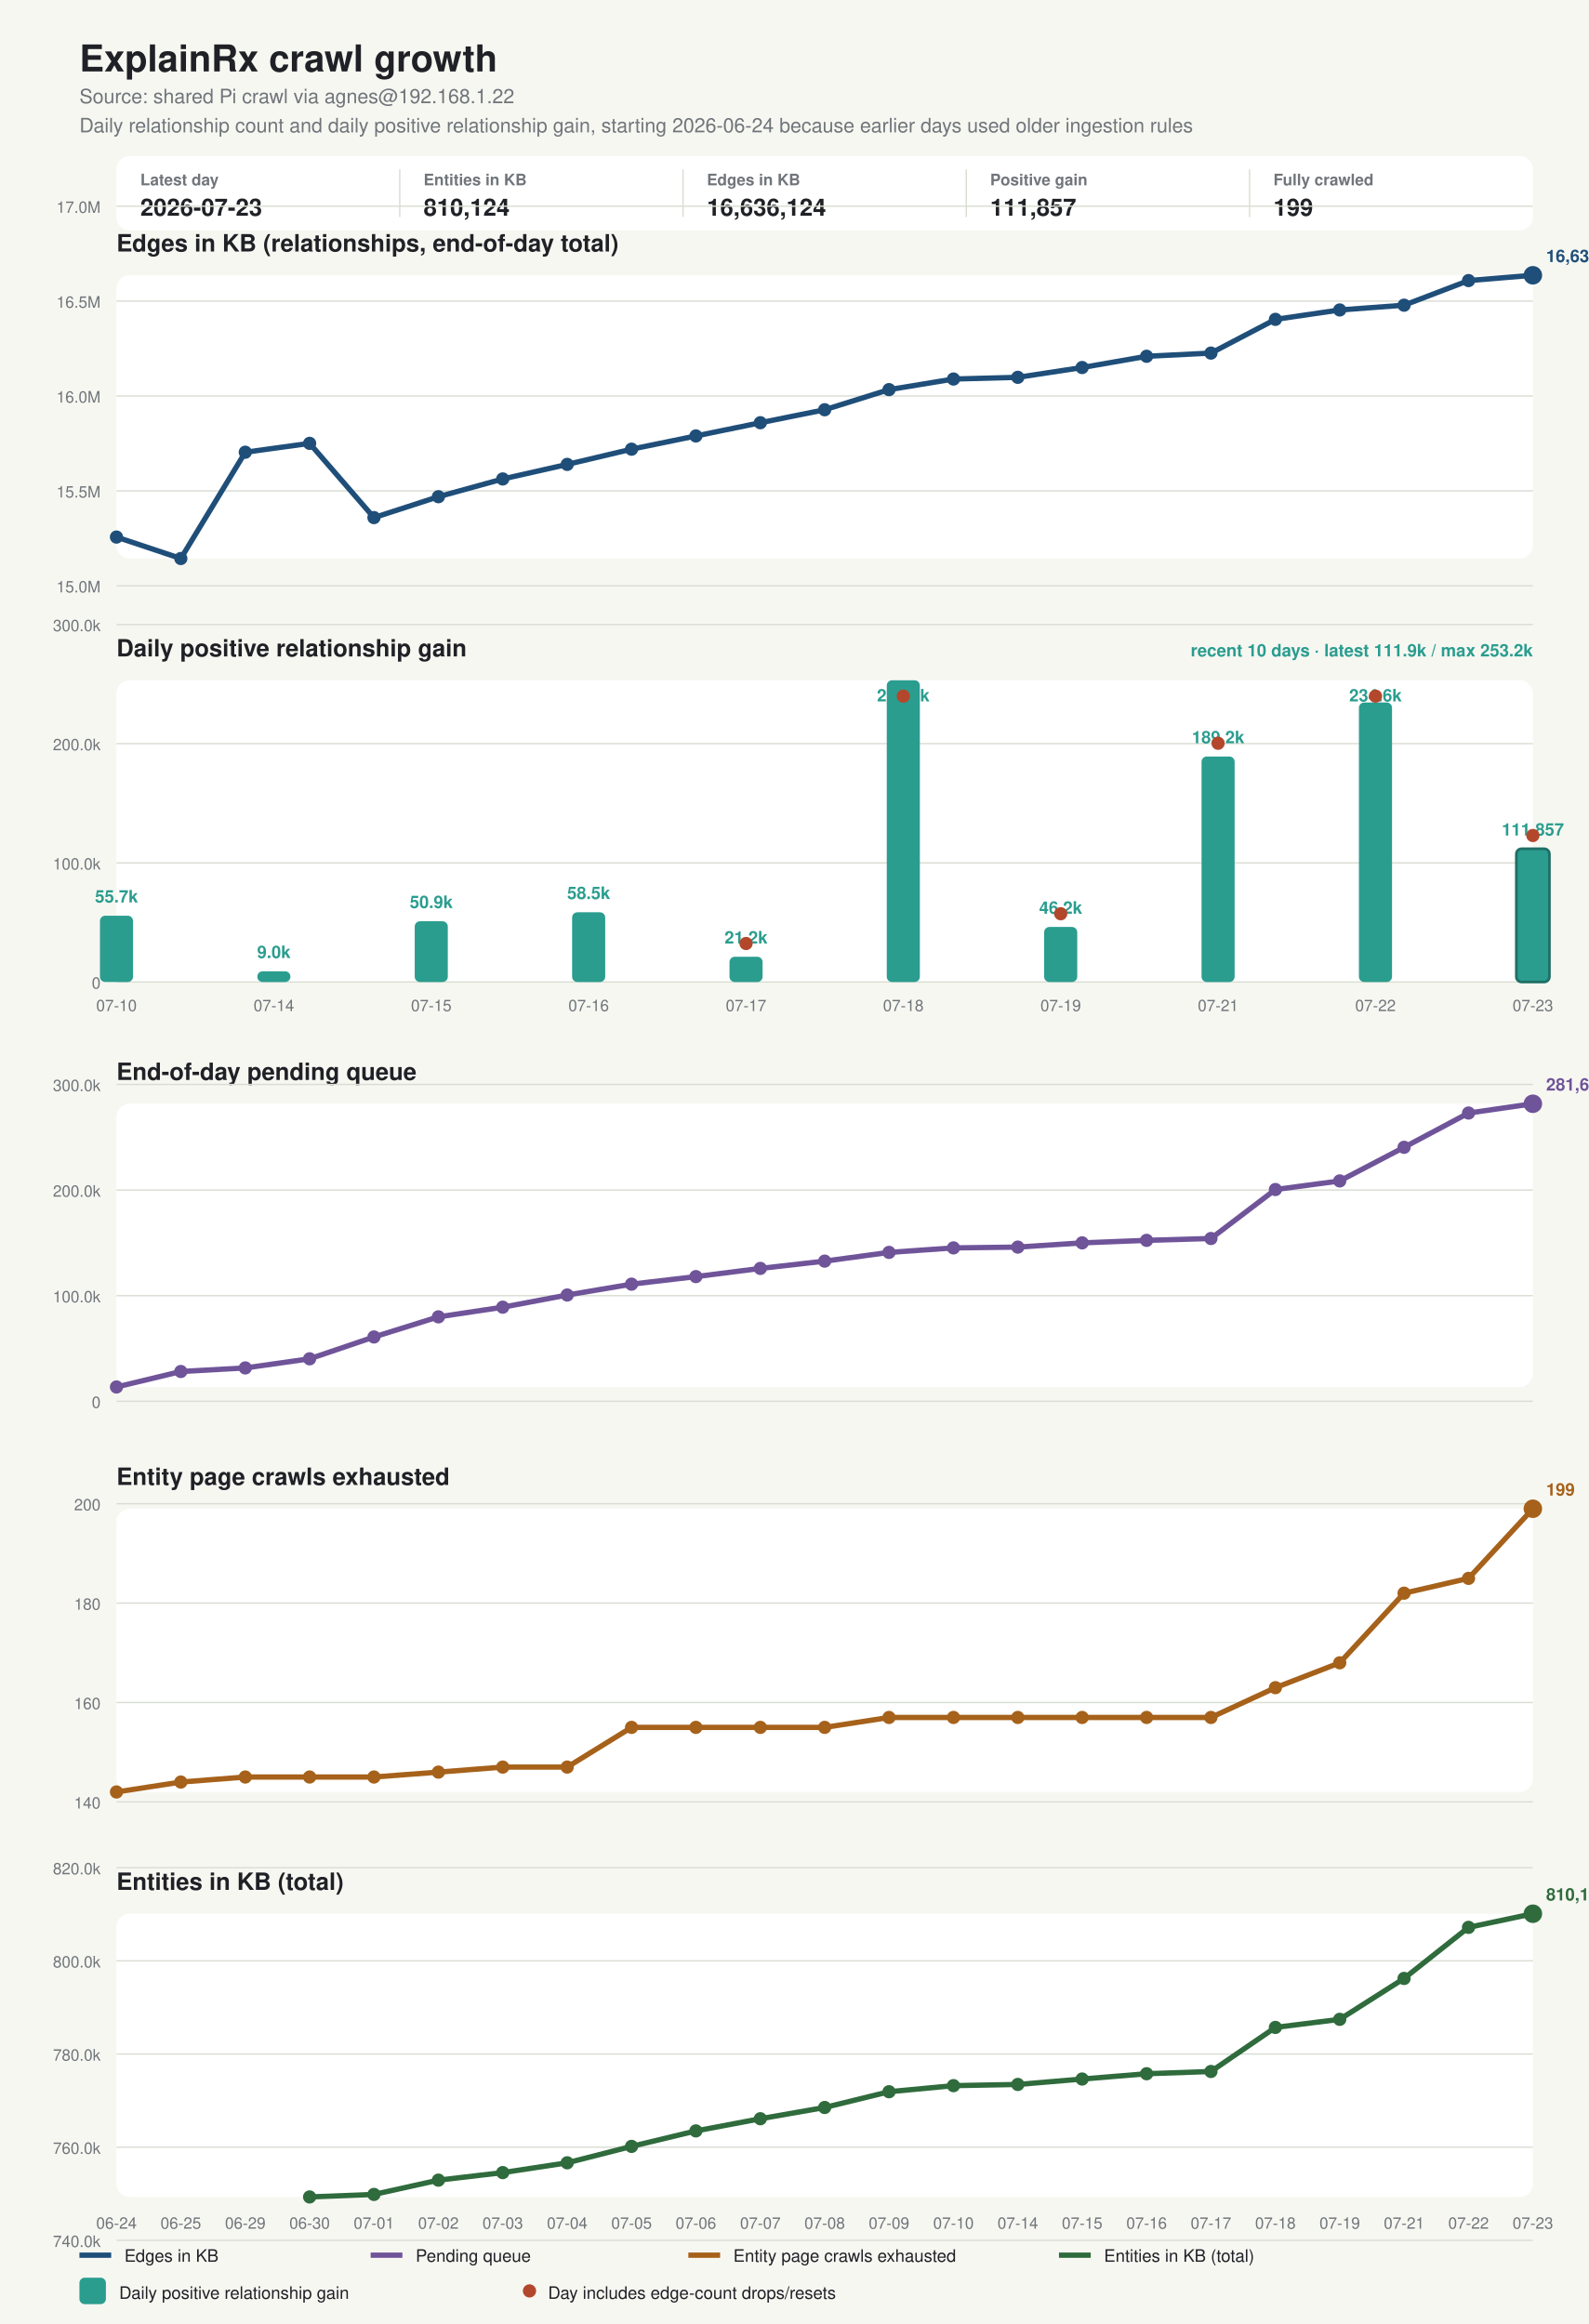
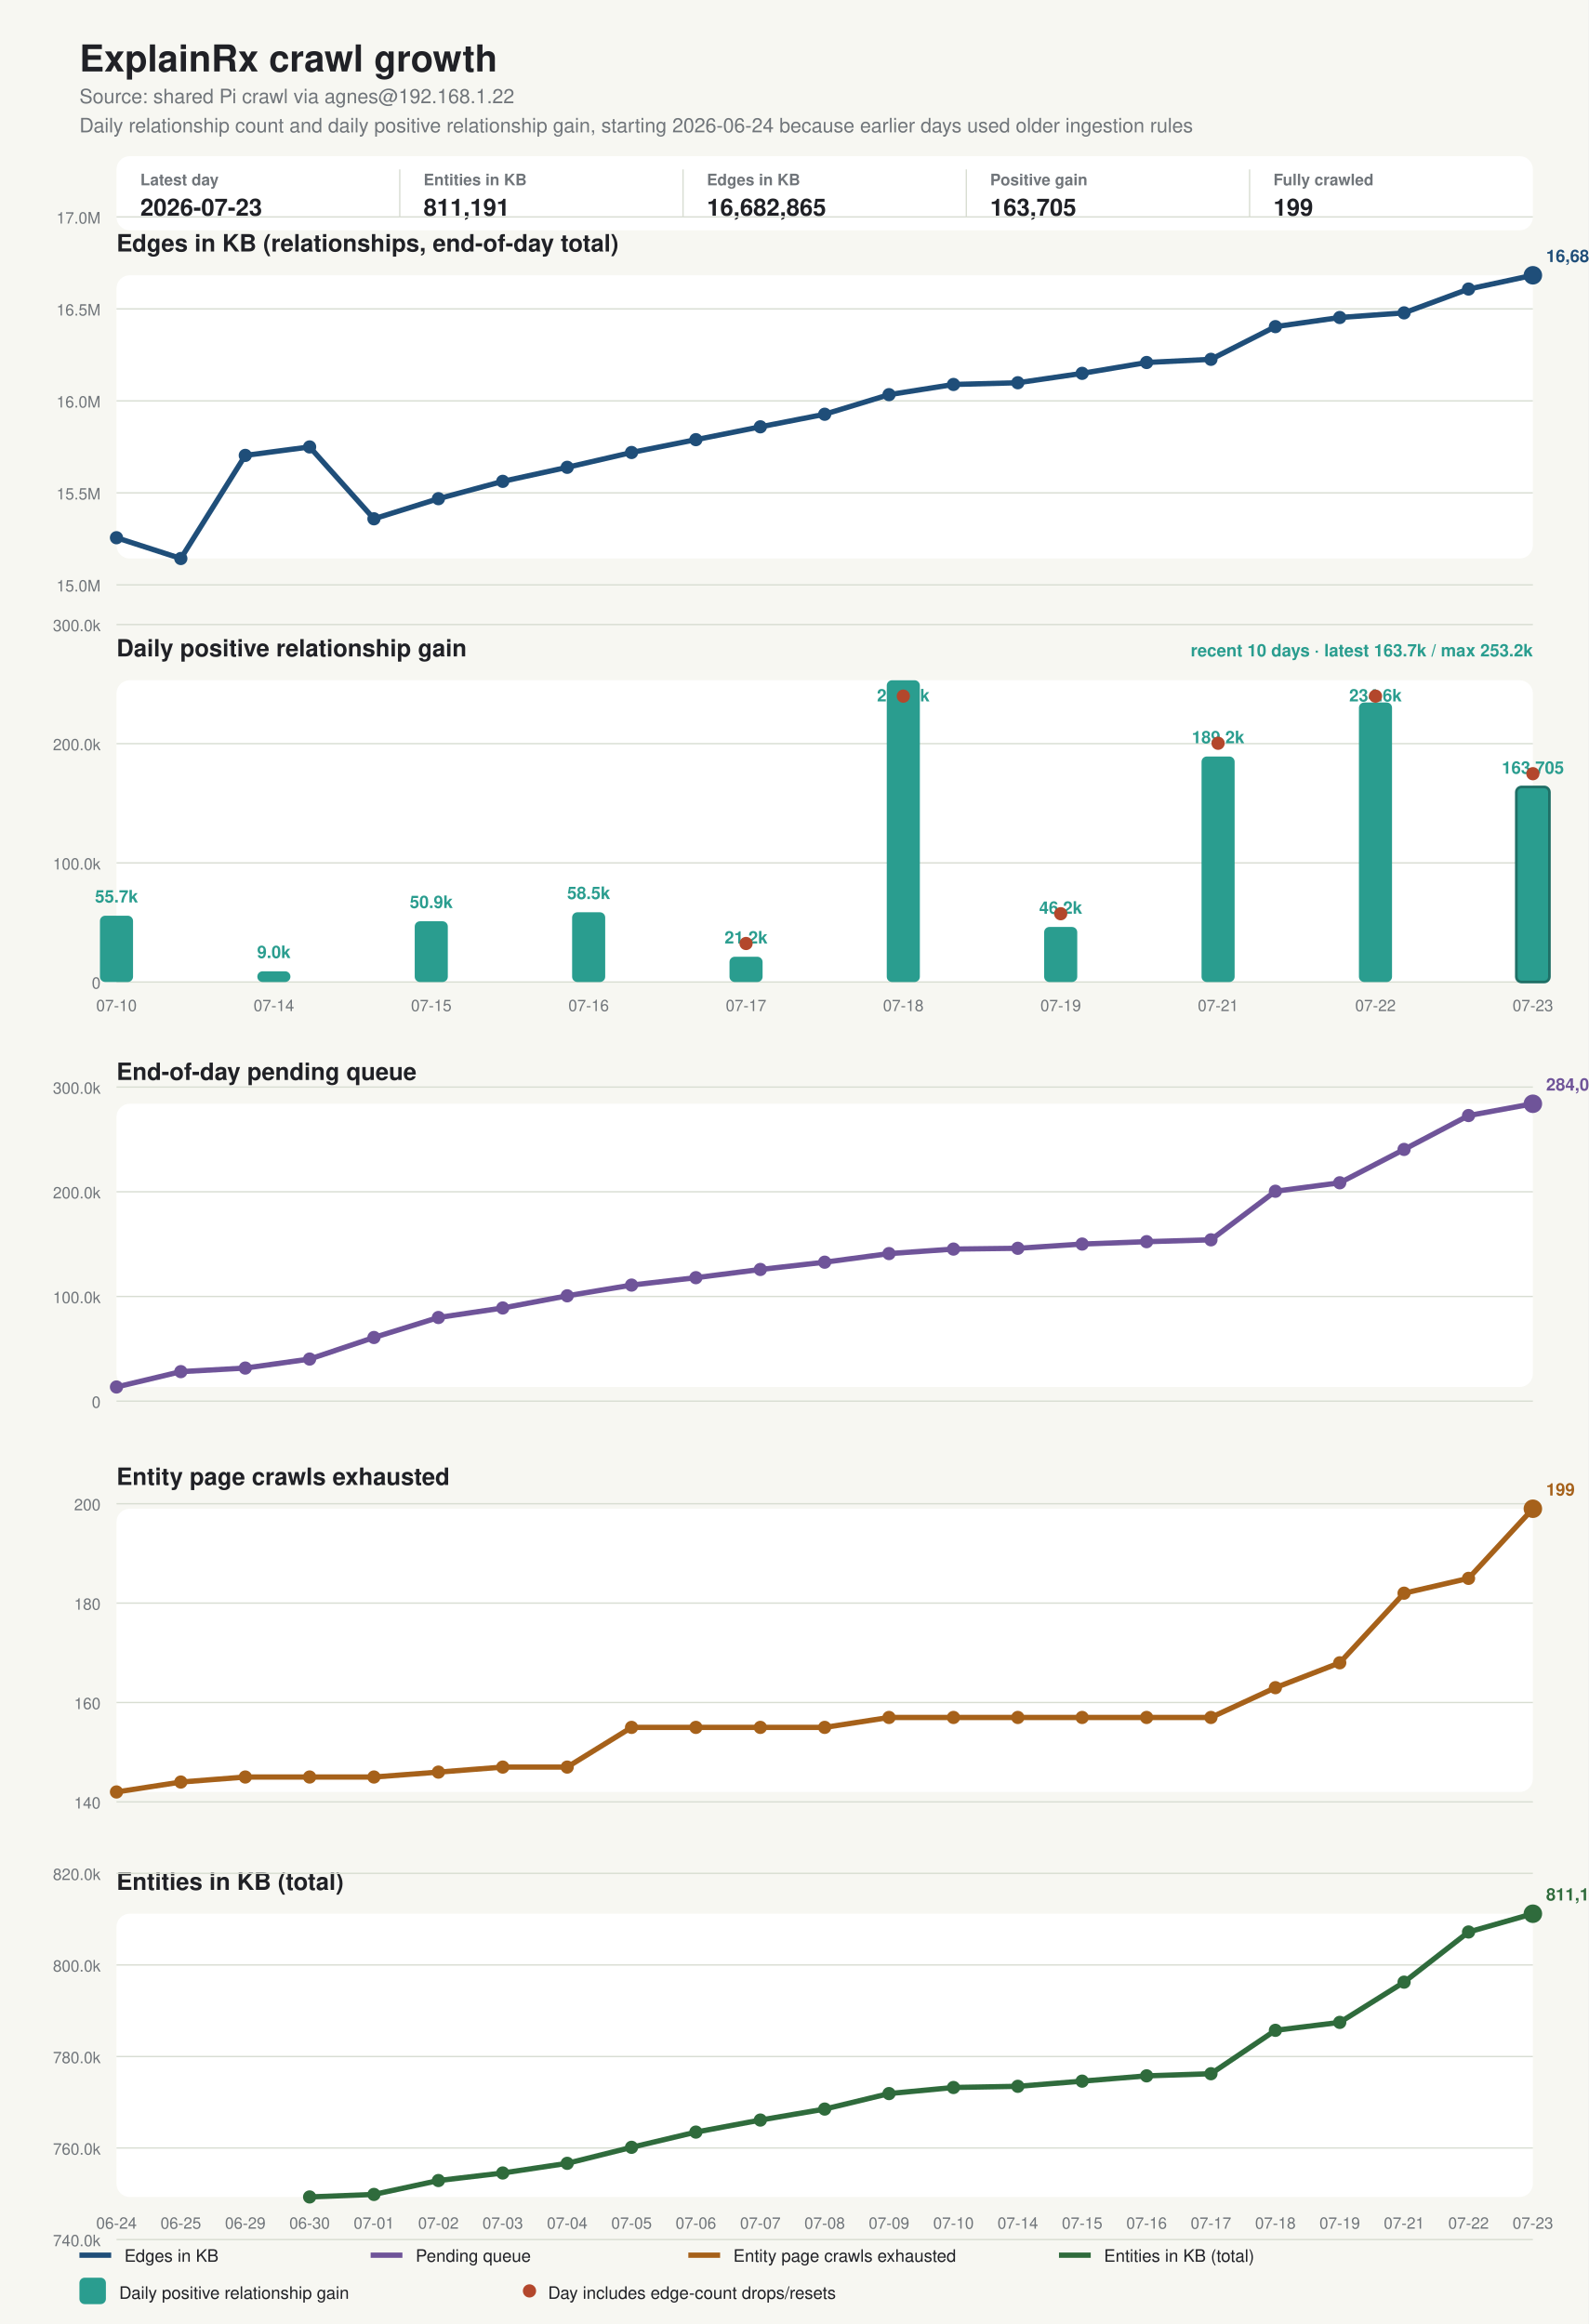
<svg xmlns="http://www.w3.org/2000/svg" width="1200" height="1756" viewBox="0 0 1200 1756">
  <rect width="100%" height="100%" fill="#f7f7f2" />
  <text x="60" y="54" font-family="Helvetica, Arial, sans-serif" font-size="28" font-weight="700" fill="#202126">ExplainRx crawl growth</text>
  <text x="60" y="78" font-family="Helvetica, Arial, sans-serif" font-size="15" fill="#70757a">Source: shared Pi crawl via agnes@192.168.1.22</text>
  <text x="60" y="100" font-family="Helvetica, Arial, sans-serif" font-size="15" fill="#70757a">Daily relationship count and daily positive relationship gain, starting 2026-06-24 because earlier days used older ingestion rules</text>
  <rect x="88" y="118" width="1070" height="56" fill="#ffffff" rx="10" />
  <rect x="88" y="208" width="1070" height="214" fill="#ffffff" rx="10" />
  <rect x="88" y="514" width="1070" height="228" fill="#ffffff" rx="10" />
  <rect x="88" y="834" width="1070" height="214" fill="#ffffff" rx="10" />
  <rect x="88" y="1140" width="1070" height="214" fill="#ffffff" rx="10" />
  <rect x="88" y="1446" width="1070" height="214" fill="#ffffff" rx="10" />
  <text x="88" y="190" font-family="Helvetica, Arial, sans-serif" font-size="18" font-weight="700" fill="#202126">Edges in KB (relationships, end-of-day total)</text>
  <text x="88" y="496" font-family="Helvetica, Arial, sans-serif" font-size="18" font-weight="700" fill="#202126">Daily positive relationship gain</text>
-   <text x="1158" y="496" text-anchor="end" font-family="Helvetica, Arial, sans-serif" font-size="13" font-weight="700" fill="#2a9d8f">recent 10 days · latest 111.9k / max 253.2k</text>
+   <text x="1158" y="496" text-anchor="end" font-family="Helvetica, Arial, sans-serif" font-size="13" font-weight="700" fill="#2a9d8f">recent 10 days · latest 163.7k / max 253.2k</text>
  <text x="88" y="816" font-family="Helvetica, Arial, sans-serif" font-size="18" font-weight="700" fill="#202126">End-of-day pending queue</text>
  <text x="88" y="1122" font-family="Helvetica, Arial, sans-serif" font-size="18" font-weight="700" fill="#202126">Entity page crawls exhausted</text>
  <text x="88" y="1428" font-family="Helvetica, Arial, sans-serif" font-size="18" font-weight="700" fill="#202126">Entities in KB (total)</text>
  <text x="106.0" y="140" font-family="Helvetica, Arial, sans-serif" font-size="12" font-weight="700" fill="#70757a">Latest day</text>
  <text x="106.0" y="163" font-family="Helvetica, Arial, sans-serif" font-size="18" font-weight="700" fill="#202126">2026-07-23</text>
  <line x1="302.0" y1="128" x2="302.0" y2="164" stroke="#d8ddd2" stroke-width="1" />
  <text x="320.0" y="140" font-family="Helvetica, Arial, sans-serif" font-size="12" font-weight="700" fill="#70757a">Entities in KB</text>
-   <text x="320.0" y="163" font-family="Helvetica, Arial, sans-serif" font-size="18" font-weight="700" fill="#202126">810,124</text>
+   <text x="320.0" y="163" font-family="Helvetica, Arial, sans-serif" font-size="18" font-weight="700" fill="#202126">811,191</text>
  <line x1="516.0" y1="128" x2="516.0" y2="164" stroke="#d8ddd2" stroke-width="1" />
  <text x="534.0" y="140" font-family="Helvetica, Arial, sans-serif" font-size="12" font-weight="700" fill="#70757a">Edges in KB</text>
-   <text x="534.0" y="163" font-family="Helvetica, Arial, sans-serif" font-size="18" font-weight="700" fill="#202126">16,636,124</text>
+   <text x="534.0" y="163" font-family="Helvetica, Arial, sans-serif" font-size="18" font-weight="700" fill="#202126">16,682,865</text>
  <line x1="730.0" y1="128" x2="730.0" y2="164" stroke="#d8ddd2" stroke-width="1" />
  <text x="748.0" y="140" font-family="Helvetica, Arial, sans-serif" font-size="12" font-weight="700" fill="#70757a">Positive gain</text>
-   <text x="748.0" y="163" font-family="Helvetica, Arial, sans-serif" font-size="18" font-weight="700" fill="#202126">111,857</text>
+   <text x="748.0" y="163" font-family="Helvetica, Arial, sans-serif" font-size="18" font-weight="700" fill="#202126">163,705</text>
  <line x1="944.0" y1="128" x2="944.0" y2="164" stroke="#d8ddd2" stroke-width="1" />
  <text x="962.0" y="140" font-family="Helvetica, Arial, sans-serif" font-size="12" font-weight="700" fill="#70757a">Fully crawled</text>
  <text x="962.0" y="163" font-family="Helvetica, Arial, sans-serif" font-size="18" font-weight="700" fill="#202126">199</text>
-   <line x1="88" y1="442.6" x2="1158" y2="442.6" stroke="#d8ddd2" stroke-width="1" />
-   <text x="76" y="447.6" text-anchor="end" font-family="Helvetica, Arial, sans-serif" font-size="12" fill="#70757a">15.0M</text>
-   <line x1="88" y1="370.9" x2="1158" y2="370.9" stroke="#d8ddd2" stroke-width="1" />
-   <text x="76" y="375.9" text-anchor="end" font-family="Helvetica, Arial, sans-serif" font-size="12" fill="#70757a">15.5M</text>
-   <line x1="88" y1="299.2" x2="1158" y2="299.2" stroke="#d8ddd2" stroke-width="1" />
-   <text x="76" y="304.2" text-anchor="end" font-family="Helvetica, Arial, sans-serif" font-size="12" fill="#70757a">16.0M</text>
-   <line x1="88" y1="227.5" x2="1158" y2="227.5" stroke="#d8ddd2" stroke-width="1" />
-   <text x="76" y="232.5" text-anchor="end" font-family="Helvetica, Arial, sans-serif" font-size="12" fill="#70757a">16.5M</text>
-   <line x1="88" y1="155.8" x2="1158" y2="155.8" stroke="#d8ddd2" stroke-width="1" />
-   <text x="76" y="160.8" text-anchor="end" font-family="Helvetica, Arial, sans-serif" font-size="12" fill="#70757a">17.0M</text>
+   <line x1="88" y1="441.9" x2="1158" y2="441.9" stroke="#d8ddd2" stroke-width="1" />
+   <text x="76" y="446.9" text-anchor="end" font-family="Helvetica, Arial, sans-serif" font-size="12" fill="#70757a">15.0M</text>
+   <line x1="88" y1="372.4" x2="1158" y2="372.4" stroke="#d8ddd2" stroke-width="1" />
+   <text x="76" y="377.4" text-anchor="end" font-family="Helvetica, Arial, sans-serif" font-size="12" fill="#70757a">15.5M</text>
+   <line x1="88" y1="302.9" x2="1158" y2="302.9" stroke="#d8ddd2" stroke-width="1" />
+   <text x="76" y="307.9" text-anchor="end" font-family="Helvetica, Arial, sans-serif" font-size="12" fill="#70757a">16.0M</text>
+   <line x1="88" y1="233.4" x2="1158" y2="233.4" stroke="#d8ddd2" stroke-width="1" />
+   <text x="76" y="238.4" text-anchor="end" font-family="Helvetica, Arial, sans-serif" font-size="12" fill="#70757a">16.5M</text>
+   <line x1="88" y1="163.9" x2="1158" y2="163.9" stroke="#d8ddd2" stroke-width="1" />
+   <text x="76" y="168.9" text-anchor="end" font-family="Helvetica, Arial, sans-serif" font-size="12" fill="#70757a">17.0M</text>
  <line x1="88" y1="742.0" x2="1158" y2="742.0" stroke="#d8ddd2" stroke-width="1" />
  <text x="76" y="747.0" text-anchor="end" font-family="Helvetica, Arial, sans-serif" font-size="12" fill="#70757a">0</text>
  <line x1="88" y1="652.0" x2="1158" y2="652.0" stroke="#d8ddd2" stroke-width="1" />
  <text x="76" y="657.0" text-anchor="end" font-family="Helvetica, Arial, sans-serif" font-size="12" fill="#70757a">100.0k</text>
  <line x1="88" y1="561.9" x2="1158" y2="561.9" stroke="#d8ddd2" stroke-width="1" />
  <text x="76" y="566.9" text-anchor="end" font-family="Helvetica, Arial, sans-serif" font-size="12" fill="#70757a">200.0k</text>
  <line x1="88" y1="471.9" x2="1158" y2="471.9" stroke="#d8ddd2" stroke-width="1" />
  <text x="76" y="476.9" text-anchor="end" font-family="Helvetica, Arial, sans-serif" font-size="12" fill="#70757a">300.0k</text>
-   <line x1="88" y1="1058.8" x2="1158" y2="1058.8" stroke="#d8ddd2" stroke-width="1" />
-   <text x="76" y="1063.8" text-anchor="end" font-family="Helvetica, Arial, sans-serif" font-size="12" fill="#70757a">0</text>
-   <line x1="88" y1="979.0" x2="1158" y2="979.0" stroke="#d8ddd2" stroke-width="1" />
-   <text x="76" y="984.0" text-anchor="end" font-family="Helvetica, Arial, sans-serif" font-size="12" fill="#70757a">100.0k</text>
-   <line x1="88" y1="899.2" x2="1158" y2="899.2" stroke="#d8ddd2" stroke-width="1" />
-   <text x="76" y="904.2" text-anchor="end" font-family="Helvetica, Arial, sans-serif" font-size="12" fill="#70757a">200.0k</text>
-   <line x1="88" y1="819.4" x2="1158" y2="819.4" stroke="#d8ddd2" stroke-width="1" />
-   <text x="76" y="824.4" text-anchor="end" font-family="Helvetica, Arial, sans-serif" font-size="12" fill="#70757a">300.0k</text>
+   <line x1="88" y1="1058.7" x2="1158" y2="1058.7" stroke="#d8ddd2" stroke-width="1" />
+   <text x="76" y="1063.7" text-anchor="end" font-family="Helvetica, Arial, sans-serif" font-size="12" fill="#70757a">0</text>
+   <line x1="88" y1="979.6" x2="1158" y2="979.6" stroke="#d8ddd2" stroke-width="1" />
+   <text x="76" y="984.6" text-anchor="end" font-family="Helvetica, Arial, sans-serif" font-size="12" fill="#70757a">100.0k</text>
+   <line x1="88" y1="900.5" x2="1158" y2="900.5" stroke="#d8ddd2" stroke-width="1" />
+   <text x="76" y="905.5" text-anchor="end" font-family="Helvetica, Arial, sans-serif" font-size="12" fill="#70757a">200.0k</text>
+   <line x1="88" y1="821.4" x2="1158" y2="821.4" stroke="#d8ddd2" stroke-width="1" />
+   <text x="76" y="826.4" text-anchor="end" font-family="Helvetica, Arial, sans-serif" font-size="12" fill="#70757a">300.0k</text>
  <line x1="88" y1="1361.5" x2="1158" y2="1361.5" stroke="#d8ddd2" stroke-width="1" />
  <text x="76" y="1366.5" text-anchor="end" font-family="Helvetica, Arial, sans-serif" font-size="12" fill="#70757a">140</text>
  <line x1="88" y1="1286.4" x2="1158" y2="1286.4" stroke="#d8ddd2" stroke-width="1" />
  <text x="76" y="1291.4" text-anchor="end" font-family="Helvetica, Arial, sans-serif" font-size="12" fill="#70757a">160</text>
  <line x1="88" y1="1211.3" x2="1158" y2="1211.3" stroke="#d8ddd2" stroke-width="1" />
  <text x="76" y="1216.3" text-anchor="end" font-family="Helvetica, Arial, sans-serif" font-size="12" fill="#70757a">180</text>
  <line x1="88" y1="1136.2" x2="1158" y2="1136.2" stroke="#d8ddd2" stroke-width="1" />
  <text x="76" y="1141.2" text-anchor="end" font-family="Helvetica, Arial, sans-serif" font-size="12" fill="#70757a">200</text>
-   <line x1="88" y1="1692.8" x2="1158" y2="1692.8" stroke="#d8ddd2" stroke-width="1" />
-   <text x="76" y="1697.8" text-anchor="end" font-family="Helvetica, Arial, sans-serif" font-size="12" fill="#70757a">740.0k</text>
-   <line x1="88" y1="1622.4" x2="1158" y2="1622.4" stroke="#d8ddd2" stroke-width="1" />
-   <text x="76" y="1627.4" text-anchor="end" font-family="Helvetica, Arial, sans-serif" font-size="12" fill="#70757a">760.0k</text>
-   <line x1="88" y1="1552.0" x2="1158" y2="1552.0" stroke="#d8ddd2" stroke-width="1" />
-   <text x="76" y="1557.0" text-anchor="end" font-family="Helvetica, Arial, sans-serif" font-size="12" fill="#70757a">780.0k</text>
-   <line x1="88" y1="1481.6" x2="1158" y2="1481.6" stroke="#d8ddd2" stroke-width="1" />
-   <text x="76" y="1486.6" text-anchor="end" font-family="Helvetica, Arial, sans-serif" font-size="12" fill="#70757a">800.0k</text>
-   <line x1="88" y1="1411.2" x2="1158" y2="1411.2" stroke="#d8ddd2" stroke-width="1" />
-   <text x="76" y="1416.2" text-anchor="end" font-family="Helvetica, Arial, sans-serif" font-size="12" fill="#70757a">820.0k</text>
-   <path d="M 88.0 405.8 L 136.6 422.0 L 185.3 341.7 L 233.9 335.0 L 282.5 391.1 L 331.2 375.3 L 379.8 361.9 L 428.5 350.9 L 477.1 339.4 L 525.7 329.4 L 574.4 319.4 L 623.0 309.6 L 671.6 294.4 L 720.3 286.4 L 768.9 285.1 L 817.5 277.7 L 866.2 269.2 L 914.8 266.8 L 963.5 241.3 L 1012.1 234.2 L 1060.7 230.6 L 1109.4 212.0 L 1158.0 208.0" fill="none" stroke="#1f4e79" stroke-width="4" stroke-linecap="round" stroke-linejoin="round" />
-   <circle cx="88.0" cy="405.8" r="5" fill="#1f4e79" />
+   <line x1="88" y1="1692.2" x2="1158" y2="1692.2" stroke="#d8ddd2" stroke-width="1" />
+   <text x="76" y="1697.2" text-anchor="end" font-family="Helvetica, Arial, sans-serif" font-size="12" fill="#70757a">740.0k</text>
+   <line x1="88" y1="1623.0" x2="1158" y2="1623.0" stroke="#d8ddd2" stroke-width="1" />
+   <text x="76" y="1628.0" text-anchor="end" font-family="Helvetica, Arial, sans-serif" font-size="12" fill="#70757a">760.0k</text>
+   <line x1="88" y1="1553.9" x2="1158" y2="1553.9" stroke="#d8ddd2" stroke-width="1" />
+   <text x="76" y="1558.9" text-anchor="end" font-family="Helvetica, Arial, sans-serif" font-size="12" fill="#70757a">780.0k</text>
+   <line x1="88" y1="1484.7" x2="1158" y2="1484.7" stroke="#d8ddd2" stroke-width="1" />
+   <text x="76" y="1489.7" text-anchor="end" font-family="Helvetica, Arial, sans-serif" font-size="12" fill="#70757a">800.0k</text>
+   <line x1="88" y1="1415.5" x2="1158" y2="1415.5" stroke="#d8ddd2" stroke-width="1" />
+   <text x="76" y="1420.5" text-anchor="end" font-family="Helvetica, Arial, sans-serif" font-size="12" fill="#70757a">820.0k</text>
+   <path d="M 88.0 406.3 L 136.6 422.0 L 185.3 344.1 L 233.9 337.7 L 282.5 392.0 L 331.2 376.8 L 379.8 363.7 L 428.5 353.1 L 477.1 341.9 L 525.7 332.2 L 574.4 322.5 L 623.0 313.0 L 671.6 298.2 L 720.3 290.5 L 768.9 289.2 L 817.5 282.1 L 866.2 273.9 L 914.8 271.5 L 963.5 246.8 L 1012.1 239.9 L 1060.7 236.4 L 1109.4 218.4 L 1158.0 208.0" fill="none" stroke="#1f4e79" stroke-width="4" stroke-linecap="round" stroke-linejoin="round" />
+   <circle cx="88.0" cy="406.3" r="5" fill="#1f4e79" />
  <circle cx="136.6" cy="422.0" r="5" fill="#1f4e79" />
-   <circle cx="185.3" cy="341.7" r="5" fill="#1f4e79" />
-   <circle cx="233.9" cy="335.0" r="5" fill="#1f4e79" />
-   <circle cx="282.5" cy="391.1" r="5" fill="#1f4e79" />
-   <circle cx="331.2" cy="375.3" r="5" fill="#1f4e79" />
-   <circle cx="379.8" cy="361.9" r="5" fill="#1f4e79" />
-   <circle cx="428.5" cy="350.9" r="5" fill="#1f4e79" />
-   <circle cx="477.1" cy="339.4" r="5" fill="#1f4e79" />
-   <circle cx="525.7" cy="329.4" r="5" fill="#1f4e79" />
-   <circle cx="574.4" cy="319.4" r="5" fill="#1f4e79" />
-   <circle cx="623.0" cy="309.6" r="5" fill="#1f4e79" />
-   <circle cx="671.6" cy="294.4" r="5" fill="#1f4e79" />
-   <circle cx="720.3" cy="286.4" r="5" fill="#1f4e79" />
-   <circle cx="768.9" cy="285.1" r="5" fill="#1f4e79" />
-   <circle cx="817.5" cy="277.7" r="5" fill="#1f4e79" />
-   <circle cx="866.2" cy="269.2" r="5" fill="#1f4e79" />
-   <circle cx="914.8" cy="266.8" r="5" fill="#1f4e79" />
-   <circle cx="963.5" cy="241.3" r="5" fill="#1f4e79" />
-   <circle cx="1012.1" cy="234.2" r="5" fill="#1f4e79" />
-   <circle cx="1060.7" cy="230.6" r="5" fill="#1f4e79" />
-   <circle cx="1109.4" cy="212.0" r="5" fill="#1f4e79" />
+   <circle cx="185.3" cy="344.1" r="5" fill="#1f4e79" />
+   <circle cx="233.9" cy="337.7" r="5" fill="#1f4e79" />
+   <circle cx="282.5" cy="392.0" r="5" fill="#1f4e79" />
+   <circle cx="331.2" cy="376.8" r="5" fill="#1f4e79" />
+   <circle cx="379.8" cy="363.7" r="5" fill="#1f4e79" />
+   <circle cx="428.5" cy="353.1" r="5" fill="#1f4e79" />
+   <circle cx="477.1" cy="341.9" r="5" fill="#1f4e79" />
+   <circle cx="525.7" cy="332.2" r="5" fill="#1f4e79" />
+   <circle cx="574.4" cy="322.5" r="5" fill="#1f4e79" />
+   <circle cx="623.0" cy="313.0" r="5" fill="#1f4e79" />
+   <circle cx="671.6" cy="298.2" r="5" fill="#1f4e79" />
+   <circle cx="720.3" cy="290.5" r="5" fill="#1f4e79" />
+   <circle cx="768.9" cy="289.2" r="5" fill="#1f4e79" />
+   <circle cx="817.5" cy="282.1" r="5" fill="#1f4e79" />
+   <circle cx="866.2" cy="273.9" r="5" fill="#1f4e79" />
+   <circle cx="914.8" cy="271.5" r="5" fill="#1f4e79" />
+   <circle cx="963.5" cy="246.8" r="5" fill="#1f4e79" />
+   <circle cx="1012.1" cy="239.9" r="5" fill="#1f4e79" />
+   <circle cx="1060.7" cy="236.4" r="5" fill="#1f4e79" />
+   <circle cx="1109.4" cy="218.4" r="5" fill="#1f4e79" />
  <circle cx="1158.0" cy="208.0" r="7" fill="#1f4e79" />
-   <text x="1168.0" y="198.0" font-family="Helvetica, Arial, sans-serif" font-size="13" font-weight="700" fill="#1f4e79">16,636,124</text>
+   <text x="1168.0" y="198.0" font-family="Helvetica, Arial, sans-serif" font-size="13" font-weight="700" fill="#1f4e79">16,682,865</text>
  <rect x="75.5" y="691.9" width="25" height="50.1" rx="4" fill="#2a9d8f" stroke="none" stroke-width="0" />
  <text x="88.0" y="681.9" text-anchor="middle" font-family="Helvetica, Arial, sans-serif" font-size="13" font-weight="700" fill="#2a9d8f">55.7k</text>
  <rect x="194.4" y="733.9" width="25" height="8.1" rx="4" fill="#2a9d8f" stroke="none" stroke-width="0" />
  <text x="206.9" y="723.9" text-anchor="middle" font-family="Helvetica, Arial, sans-serif" font-size="13" font-weight="700" fill="#2a9d8f">9.0k</text>
  <rect x="313.3" y="696.1" width="25" height="45.9" rx="4" fill="#2a9d8f" stroke="none" stroke-width="0" />
  <text x="325.8" y="686.1" text-anchor="middle" font-family="Helvetica, Arial, sans-serif" font-size="13" font-weight="700" fill="#2a9d8f">50.9k</text>
  <rect x="432.2" y="689.3" width="25" height="52.7" rx="4" fill="#2a9d8f" stroke="none" stroke-width="0" />
  <text x="444.7" y="679.3" text-anchor="middle" font-family="Helvetica, Arial, sans-serif" font-size="13" font-weight="700" fill="#2a9d8f">58.5k</text>
  <rect x="551.1" y="722.9" width="25" height="19.1" rx="4" fill="#2a9d8f" stroke="none" stroke-width="0" />
  <text x="563.6" y="712.9" text-anchor="middle" font-family="Helvetica, Arial, sans-serif" font-size="13" font-weight="700" fill="#2a9d8f">21.2k</text>
  <circle cx="563.6" cy="712.9" r="5" fill="#b3472c" />
  <rect x="669.9" y="514.0" width="25" height="228.0" rx="4" fill="#2a9d8f" stroke="none" stroke-width="0" />
  <text x="682.4" y="530.0" text-anchor="middle" font-family="Helvetica, Arial, sans-serif" font-size="13" font-weight="700" fill="#2a9d8f">253.2k</text>
  <circle cx="682.4" cy="526.0" r="5" fill="#b3472c" />
  <rect x="788.8" y="700.4" width="25" height="41.6" rx="4" fill="#2a9d8f" stroke="none" stroke-width="0" />
  <text x="801.3" y="690.4" text-anchor="middle" font-family="Helvetica, Arial, sans-serif" font-size="13" font-weight="700" fill="#2a9d8f">46.2k</text>
  <circle cx="801.3" cy="690.4" r="5" fill="#b3472c" />
  <rect x="907.7" y="571.6" width="25" height="170.4" rx="4" fill="#2a9d8f" stroke="none" stroke-width="0" />
  <text x="920.2" y="561.6" text-anchor="middle" font-family="Helvetica, Arial, sans-serif" font-size="13" font-weight="700" fill="#2a9d8f">189.2k</text>
  <circle cx="920.2" cy="561.6" r="5" fill="#b3472c" />
  <rect x="1026.6" y="530.8" width="25" height="211.2" rx="4" fill="#2a9d8f" stroke="none" stroke-width="0" />
  <text x="1039.1" y="530.0" text-anchor="middle" font-family="Helvetica, Arial, sans-serif" font-size="13" font-weight="700" fill="#2a9d8f">234.6k</text>
  <circle cx="1039.1" cy="526.0" r="5" fill="#b3472c" />
-   <rect x="1145.5" y="641.3" width="25" height="100.7" rx="4" fill="#2a9d8f" stroke="#1f6f66" stroke-width="2" />
-   <text x="1158.0" y="631.3" text-anchor="middle" font-family="Helvetica, Arial, sans-serif" font-size="13" font-weight="700" fill="#2a9d8f">111,857</text>
-   <circle cx="1158.0" cy="631.3" r="5" fill="#b3472c" />
+   <rect x="1145.5" y="594.6" width="25" height="147.4" rx="4" fill="#2a9d8f" stroke="#1f6f66" stroke-width="2" />
+   <text x="1158.0" y="584.6" text-anchor="middle" font-family="Helvetica, Arial, sans-serif" font-size="13" font-weight="700" fill="#2a9d8f">163,705</text>
+   <circle cx="1158.0" cy="584.6" r="5" fill="#b3472c" />
  <text x="88.0" y="764" text-anchor="middle" font-family="Helvetica, Arial, sans-serif" font-size="12" fill="#70757a">07-10</text>
  <text x="206.9" y="764" text-anchor="middle" font-family="Helvetica, Arial, sans-serif" font-size="12" fill="#70757a">07-14</text>
  <text x="325.8" y="764" text-anchor="middle" font-family="Helvetica, Arial, sans-serif" font-size="12" fill="#70757a">07-15</text>
  <text x="444.7" y="764" text-anchor="middle" font-family="Helvetica, Arial, sans-serif" font-size="12" fill="#70757a">07-16</text>
  <text x="563.6" y="764" text-anchor="middle" font-family="Helvetica, Arial, sans-serif" font-size="12" fill="#70757a">07-17</text>
  <text x="682.4" y="764" text-anchor="middle" font-family="Helvetica, Arial, sans-serif" font-size="12" fill="#70757a">07-18</text>
  <text x="801.3" y="764" text-anchor="middle" font-family="Helvetica, Arial, sans-serif" font-size="12" fill="#70757a">07-19</text>
  <text x="920.2" y="764" text-anchor="middle" font-family="Helvetica, Arial, sans-serif" font-size="12" fill="#70757a">07-21</text>
  <text x="1039.1" y="764" text-anchor="middle" font-family="Helvetica, Arial, sans-serif" font-size="12" fill="#70757a">07-22</text>
  <text x="1158.0" y="764" text-anchor="middle" font-family="Helvetica, Arial, sans-serif" font-size="12" fill="#70757a">07-23</text>
-   <path d="M 88.0 1048.0 L 136.6 1036.3 L 185.3 1033.6 L 233.9 1026.7 L 282.5 1010.2 L 331.2 995.0 L 379.8 987.7 L 428.5 978.5 L 477.1 970.3 L 525.7 964.6 L 574.4 958.4 L 623.0 952.9 L 671.6 946.3 L 720.3 942.9 L 768.9 942.3 L 817.5 939.1 L 866.2 937.2 L 914.8 935.8 L 963.5 898.8 L 1012.1 892.3 L 1060.7 866.9 L 1109.4 841.0 L 1158.0 834.0" fill="none" stroke="#6f5499" stroke-width="4" stroke-linecap="round" stroke-linejoin="round" />
+   <path d="M 88.0 1048.0 L 136.6 1036.4 L 185.3 1033.7 L 233.9 1026.9 L 282.5 1010.6 L 331.2 995.5 L 379.8 988.3 L 428.5 979.1 L 477.1 971.0 L 525.7 965.4 L 574.4 959.2 L 623.0 953.7 L 671.6 947.2 L 720.3 943.8 L 768.9 943.2 L 817.5 940.0 L 866.2 938.2 L 914.8 936.8 L 963.5 900.1 L 1012.1 893.7 L 1060.7 868.5 L 1109.4 842.9 L 1158.0 834.0" fill="none" stroke="#6f5499" stroke-width="4" stroke-linecap="round" stroke-linejoin="round" />
  <circle cx="88.0" cy="1048.0" r="5" fill="#6f5499" />
-   <circle cx="136.6" cy="1036.3" r="5" fill="#6f5499" />
-   <circle cx="185.3" cy="1033.6" r="5" fill="#6f5499" />
-   <circle cx="233.9" cy="1026.7" r="5" fill="#6f5499" />
-   <circle cx="282.5" cy="1010.2" r="5" fill="#6f5499" />
-   <circle cx="331.2" cy="995.0" r="5" fill="#6f5499" />
-   <circle cx="379.8" cy="987.7" r="5" fill="#6f5499" />
-   <circle cx="428.5" cy="978.5" r="5" fill="#6f5499" />
-   <circle cx="477.1" cy="970.3" r="5" fill="#6f5499" />
-   <circle cx="525.7" cy="964.6" r="5" fill="#6f5499" />
-   <circle cx="574.4" cy="958.4" r="5" fill="#6f5499" />
-   <circle cx="623.0" cy="952.9" r="5" fill="#6f5499" />
-   <circle cx="671.6" cy="946.3" r="5" fill="#6f5499" />
-   <circle cx="720.3" cy="942.9" r="5" fill="#6f5499" />
-   <circle cx="768.9" cy="942.3" r="5" fill="#6f5499" />
-   <circle cx="817.5" cy="939.1" r="5" fill="#6f5499" />
-   <circle cx="866.2" cy="937.2" r="5" fill="#6f5499" />
-   <circle cx="914.8" cy="935.8" r="5" fill="#6f5499" />
-   <circle cx="963.5" cy="898.8" r="5" fill="#6f5499" />
-   <circle cx="1012.1" cy="892.3" r="5" fill="#6f5499" />
-   <circle cx="1060.7" cy="866.9" r="5" fill="#6f5499" />
-   <circle cx="1109.4" cy="841.0" r="5" fill="#6f5499" />
+   <circle cx="136.6" cy="1036.4" r="5" fill="#6f5499" />
+   <circle cx="185.3" cy="1033.7" r="5" fill="#6f5499" />
+   <circle cx="233.9" cy="1026.9" r="5" fill="#6f5499" />
+   <circle cx="282.5" cy="1010.6" r="5" fill="#6f5499" />
+   <circle cx="331.2" cy="995.5" r="5" fill="#6f5499" />
+   <circle cx="379.8" cy="988.3" r="5" fill="#6f5499" />
+   <circle cx="428.5" cy="979.1" r="5" fill="#6f5499" />
+   <circle cx="477.1" cy="971.0" r="5" fill="#6f5499" />
+   <circle cx="525.7" cy="965.4" r="5" fill="#6f5499" />
+   <circle cx="574.4" cy="959.2" r="5" fill="#6f5499" />
+   <circle cx="623.0" cy="953.7" r="5" fill="#6f5499" />
+   <circle cx="671.6" cy="947.2" r="5" fill="#6f5499" />
+   <circle cx="720.3" cy="943.8" r="5" fill="#6f5499" />
+   <circle cx="768.9" cy="943.2" r="5" fill="#6f5499" />
+   <circle cx="817.5" cy="940.0" r="5" fill="#6f5499" />
+   <circle cx="866.2" cy="938.2" r="5" fill="#6f5499" />
+   <circle cx="914.8" cy="936.8" r="5" fill="#6f5499" />
+   <circle cx="963.5" cy="900.1" r="5" fill="#6f5499" />
+   <circle cx="1012.1" cy="893.7" r="5" fill="#6f5499" />
+   <circle cx="1060.7" cy="868.5" r="5" fill="#6f5499" />
+   <circle cx="1109.4" cy="842.9" r="5" fill="#6f5499" />
  <circle cx="1158.0" cy="834.0" r="7" fill="#6f5499" />
-   <text x="1168.0" y="824.0" font-family="Helvetica, Arial, sans-serif" font-size="13" font-weight="700" fill="#6f5499">281,687</text>
+   <text x="1168.0" y="824.0" font-family="Helvetica, Arial, sans-serif" font-size="13" font-weight="700" fill="#6f5499">284,085</text>
  <path d="M 88.0 1354.0 L 136.6 1346.5 L 185.3 1342.7 L 233.9 1342.7 L 282.5 1342.7 L 331.2 1339.0 L 379.8 1335.2 L 428.5 1335.2 L 477.1 1305.2 L 525.7 1305.2 L 574.4 1305.2 L 623.0 1305.2 L 671.6 1297.7 L 720.3 1297.7 L 768.9 1297.7 L 817.5 1297.7 L 866.2 1297.7 L 914.8 1297.7 L 963.5 1275.2 L 1012.1 1256.4 L 1060.7 1203.8 L 1109.4 1192.6 L 1158.0 1140.0" fill="none" stroke="#a6611a" stroke-width="4" stroke-linecap="round" stroke-linejoin="round" />
  <circle cx="88.0" cy="1354.0" r="5" fill="#a6611a" />
  <circle cx="136.6" cy="1346.5" r="5" fill="#a6611a" />
  <circle cx="185.3" cy="1342.7" r="5" fill="#a6611a" />
  <circle cx="233.9" cy="1342.7" r="5" fill="#a6611a" />
  <circle cx="282.5" cy="1342.7" r="5" fill="#a6611a" />
  <circle cx="331.2" cy="1339.0" r="5" fill="#a6611a" />
  <circle cx="379.8" cy="1335.2" r="5" fill="#a6611a" />
  <circle cx="428.5" cy="1335.2" r="5" fill="#a6611a" />
  <circle cx="477.1" cy="1305.2" r="5" fill="#a6611a" />
  <circle cx="525.7" cy="1305.2" r="5" fill="#a6611a" />
  <circle cx="574.4" cy="1305.2" r="5" fill="#a6611a" />
  <circle cx="623.0" cy="1305.2" r="5" fill="#a6611a" />
  <circle cx="671.6" cy="1297.7" r="5" fill="#a6611a" />
  <circle cx="720.3" cy="1297.7" r="5" fill="#a6611a" />
  <circle cx="768.9" cy="1297.7" r="5" fill="#a6611a" />
  <circle cx="817.5" cy="1297.7" r="5" fill="#a6611a" />
  <circle cx="866.2" cy="1297.7" r="5" fill="#a6611a" />
  <circle cx="914.8" cy="1297.7" r="5" fill="#a6611a" />
  <circle cx="963.5" cy="1275.2" r="5" fill="#a6611a" />
  <circle cx="1012.1" cy="1256.4" r="5" fill="#a6611a" />
  <circle cx="1060.7" cy="1203.8" r="5" fill="#a6611a" />
  <circle cx="1109.4" cy="1192.6" r="5" fill="#a6611a" />
  <circle cx="1158.0" cy="1140.0" r="7" fill="#a6611a" />
  <text x="1168.0" y="1130.0" font-family="Helvetica, Arial, sans-serif" font-size="13" font-weight="700" fill="#a6611a">199</text>
-   <path d="M 233.9 1660.0 L 282.5 1658.1 L 331.2 1647.3 L 379.8 1641.6 L 428.5 1634.2 L 477.1 1621.8 L 525.7 1610.1 L 574.4 1600.9 L 623.0 1592.4 L 671.6 1580.5 L 720.3 1575.9 L 768.9 1575.0 L 817.5 1570.9 L 866.2 1566.9 L 914.8 1565.2 L 963.5 1531.9 L 1012.1 1525.8 L 1060.7 1494.9 L 1109.4 1456.3 L 1158.0 1446.0" fill="none" stroke="#2f6b3c" stroke-width="4" stroke-linecap="round" stroke-linejoin="round" />
+   <path d="M 233.9 1660.0 L 282.5 1658.1 L 331.2 1647.6 L 379.8 1641.9 L 428.5 1634.6 L 477.1 1622.5 L 525.7 1611.0 L 574.4 1601.9 L 623.0 1593.6 L 671.6 1581.9 L 720.3 1577.3 L 768.9 1576.4 L 817.5 1572.5 L 866.2 1568.5 L 914.8 1566.9 L 963.5 1534.1 L 1012.1 1528.1 L 1060.7 1497.7 L 1109.4 1459.8 L 1158.0 1446.0" fill="none" stroke="#2f6b3c" stroke-width="4" stroke-linecap="round" stroke-linejoin="round" />
  <circle cx="233.9" cy="1660.0" r="5" fill="#2f6b3c" />
  <circle cx="282.5" cy="1658.1" r="5" fill="#2f6b3c" />
-   <circle cx="331.2" cy="1647.3" r="5" fill="#2f6b3c" />
-   <circle cx="379.8" cy="1641.6" r="5" fill="#2f6b3c" />
-   <circle cx="428.5" cy="1634.2" r="5" fill="#2f6b3c" />
-   <circle cx="477.1" cy="1621.8" r="5" fill="#2f6b3c" />
-   <circle cx="525.7" cy="1610.1" r="5" fill="#2f6b3c" />
-   <circle cx="574.4" cy="1600.9" r="5" fill="#2f6b3c" />
-   <circle cx="623.0" cy="1592.4" r="5" fill="#2f6b3c" />
-   <circle cx="671.6" cy="1580.5" r="5" fill="#2f6b3c" />
-   <circle cx="720.3" cy="1575.9" r="5" fill="#2f6b3c" />
-   <circle cx="768.9" cy="1575.0" r="5" fill="#2f6b3c" />
-   <circle cx="817.5" cy="1570.9" r="5" fill="#2f6b3c" />
-   <circle cx="866.2" cy="1566.9" r="5" fill="#2f6b3c" />
-   <circle cx="914.8" cy="1565.2" r="5" fill="#2f6b3c" />
-   <circle cx="963.5" cy="1531.9" r="5" fill="#2f6b3c" />
-   <circle cx="1012.1" cy="1525.8" r="5" fill="#2f6b3c" />
-   <circle cx="1060.7" cy="1494.9" r="5" fill="#2f6b3c" />
-   <circle cx="1109.4" cy="1456.3" r="5" fill="#2f6b3c" />
+   <circle cx="331.2" cy="1647.6" r="5" fill="#2f6b3c" />
+   <circle cx="379.8" cy="1641.9" r="5" fill="#2f6b3c" />
+   <circle cx="428.5" cy="1634.6" r="5" fill="#2f6b3c" />
+   <circle cx="477.1" cy="1622.5" r="5" fill="#2f6b3c" />
+   <circle cx="525.7" cy="1611.0" r="5" fill="#2f6b3c" />
+   <circle cx="574.4" cy="1601.9" r="5" fill="#2f6b3c" />
+   <circle cx="623.0" cy="1593.6" r="5" fill="#2f6b3c" />
+   <circle cx="671.6" cy="1581.9" r="5" fill="#2f6b3c" />
+   <circle cx="720.3" cy="1577.3" r="5" fill="#2f6b3c" />
+   <circle cx="768.9" cy="1576.4" r="5" fill="#2f6b3c" />
+   <circle cx="817.5" cy="1572.5" r="5" fill="#2f6b3c" />
+   <circle cx="866.2" cy="1568.5" r="5" fill="#2f6b3c" />
+   <circle cx="914.8" cy="1566.9" r="5" fill="#2f6b3c" />
+   <circle cx="963.5" cy="1534.1" r="5" fill="#2f6b3c" />
+   <circle cx="1012.1" cy="1528.1" r="5" fill="#2f6b3c" />
+   <circle cx="1060.7" cy="1497.7" r="5" fill="#2f6b3c" />
+   <circle cx="1109.4" cy="1459.8" r="5" fill="#2f6b3c" />
  <circle cx="1158.0" cy="1446.0" r="7" fill="#2f6b3c" />
-   <text x="1168.0" y="1436.0" font-family="Helvetica, Arial, sans-serif" font-size="13" font-weight="700" fill="#2f6b3c">810,124</text>
+   <text x="1168.0" y="1436.0" font-family="Helvetica, Arial, sans-serif" font-size="13" font-weight="700" fill="#2f6b3c">811,191</text>
  <text x="88.0" y="1684" text-anchor="middle" font-family="Helvetica, Arial, sans-serif" font-size="12" fill="#70757a">06-24</text>
  <text x="136.6" y="1684" text-anchor="middle" font-family="Helvetica, Arial, sans-serif" font-size="12" fill="#70757a">06-25</text>
  <text x="185.3" y="1684" text-anchor="middle" font-family="Helvetica, Arial, sans-serif" font-size="12" fill="#70757a">06-29</text>
  <text x="233.9" y="1684" text-anchor="middle" font-family="Helvetica, Arial, sans-serif" font-size="12" fill="#70757a">06-30</text>
  <text x="282.5" y="1684" text-anchor="middle" font-family="Helvetica, Arial, sans-serif" font-size="12" fill="#70757a">07-01</text>
  <text x="331.2" y="1684" text-anchor="middle" font-family="Helvetica, Arial, sans-serif" font-size="12" fill="#70757a">07-02</text>
  <text x="379.8" y="1684" text-anchor="middle" font-family="Helvetica, Arial, sans-serif" font-size="12" fill="#70757a">07-03</text>
  <text x="428.5" y="1684" text-anchor="middle" font-family="Helvetica, Arial, sans-serif" font-size="12" fill="#70757a">07-04</text>
  <text x="477.1" y="1684" text-anchor="middle" font-family="Helvetica, Arial, sans-serif" font-size="12" fill="#70757a">07-05</text>
  <text x="525.7" y="1684" text-anchor="middle" font-family="Helvetica, Arial, sans-serif" font-size="12" fill="#70757a">07-06</text>
  <text x="574.4" y="1684" text-anchor="middle" font-family="Helvetica, Arial, sans-serif" font-size="12" fill="#70757a">07-07</text>
  <text x="623.0" y="1684" text-anchor="middle" font-family="Helvetica, Arial, sans-serif" font-size="12" fill="#70757a">07-08</text>
  <text x="671.6" y="1684" text-anchor="middle" font-family="Helvetica, Arial, sans-serif" font-size="12" fill="#70757a">07-09</text>
  <text x="720.3" y="1684" text-anchor="middle" font-family="Helvetica, Arial, sans-serif" font-size="12" fill="#70757a">07-10</text>
  <text x="768.9" y="1684" text-anchor="middle" font-family="Helvetica, Arial, sans-serif" font-size="12" fill="#70757a">07-14</text>
  <text x="817.5" y="1684" text-anchor="middle" font-family="Helvetica, Arial, sans-serif" font-size="12" fill="#70757a">07-15</text>
  <text x="866.2" y="1684" text-anchor="middle" font-family="Helvetica, Arial, sans-serif" font-size="12" fill="#70757a">07-16</text>
  <text x="914.8" y="1684" text-anchor="middle" font-family="Helvetica, Arial, sans-serif" font-size="12" fill="#70757a">07-17</text>
  <text x="963.5" y="1684" text-anchor="middle" font-family="Helvetica, Arial, sans-serif" font-size="12" fill="#70757a">07-18</text>
  <text x="1012.1" y="1684" text-anchor="middle" font-family="Helvetica, Arial, sans-serif" font-size="12" fill="#70757a">07-19</text>
  <text x="1060.7" y="1684" text-anchor="middle" font-family="Helvetica, Arial, sans-serif" font-size="12" fill="#70757a">07-21</text>
  <text x="1109.4" y="1684" text-anchor="middle" font-family="Helvetica, Arial, sans-serif" font-size="12" fill="#70757a">07-22</text>
  <text x="1158.0" y="1684" text-anchor="middle" font-family="Helvetica, Arial, sans-serif" font-size="12" fill="#70757a">07-23</text>
  <line x1="60" y1="1704" x2="84" y2="1704" stroke="#1f4e79" stroke-width="4" />
  <text x="94" y="1709" font-family="Helvetica, Arial, sans-serif" font-size="13" fill="#202126">Edges in KB</text>
  <line x1="280" y1="1704" x2="304" y2="1704" stroke="#6f5499" stroke-width="4" />
  <text x="314" y="1709" font-family="Helvetica, Arial, sans-serif" font-size="13" fill="#202126">Pending queue</text>
  <line x1="520" y1="1704" x2="544" y2="1704" stroke="#a6611a" stroke-width="4" />
  <text x="554" y="1709" font-family="Helvetica, Arial, sans-serif" font-size="13" fill="#202126">Entity page crawls exhausted</text>
  <line x1="800" y1="1704" x2="824" y2="1704" stroke="#2f6b3c" stroke-width="4" />
  <text x="834" y="1709" font-family="Helvetica, Arial, sans-serif" font-size="13" fill="#202126">Entities in KB (total)</text>
  <rect x="60" y="1721" width="20" height="20" rx="4" fill="#2a9d8f" />
  <text x="90" y="1737" font-family="Helvetica, Arial, sans-serif" font-size="13" fill="#202126">Daily positive relationship gain</text>
  <circle cx="400" cy="1731" r="5" fill="#b3472c" />
  <text x="414" y="1737" font-family="Helvetica, Arial, sans-serif" font-size="13" fill="#202126">Day includes edge-count drops/resets</text>
</svg>
